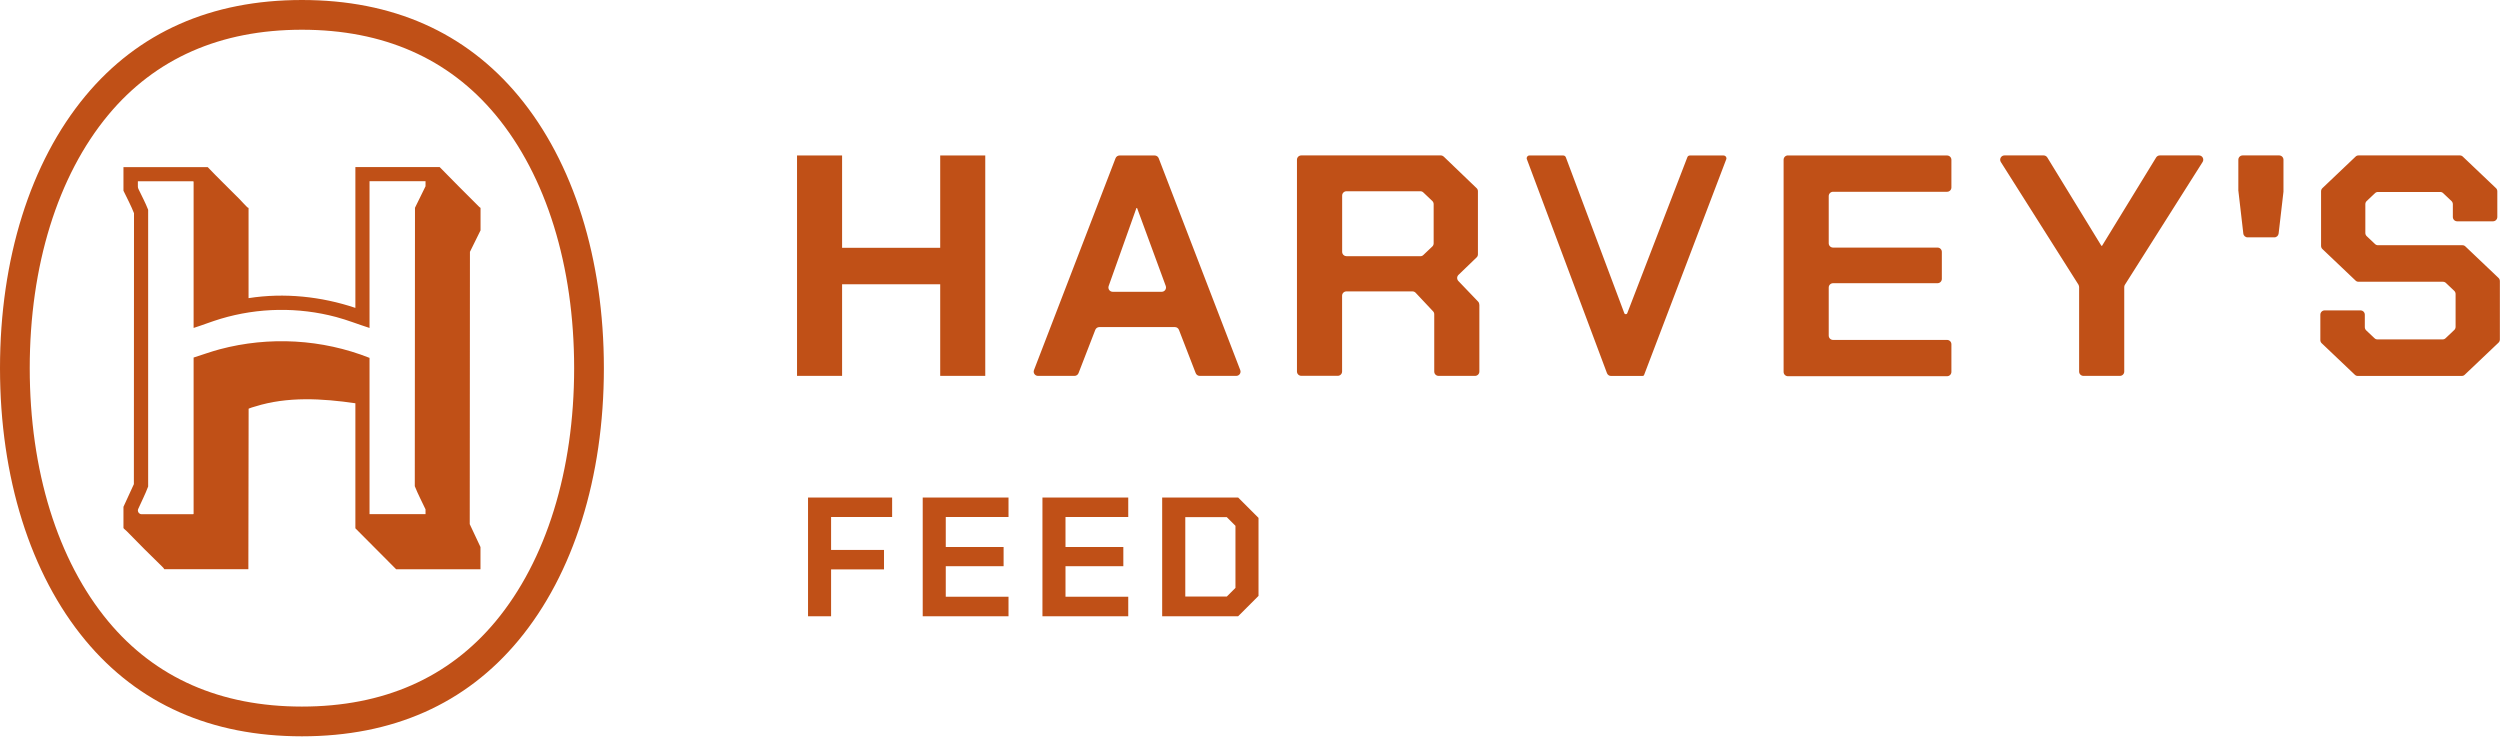
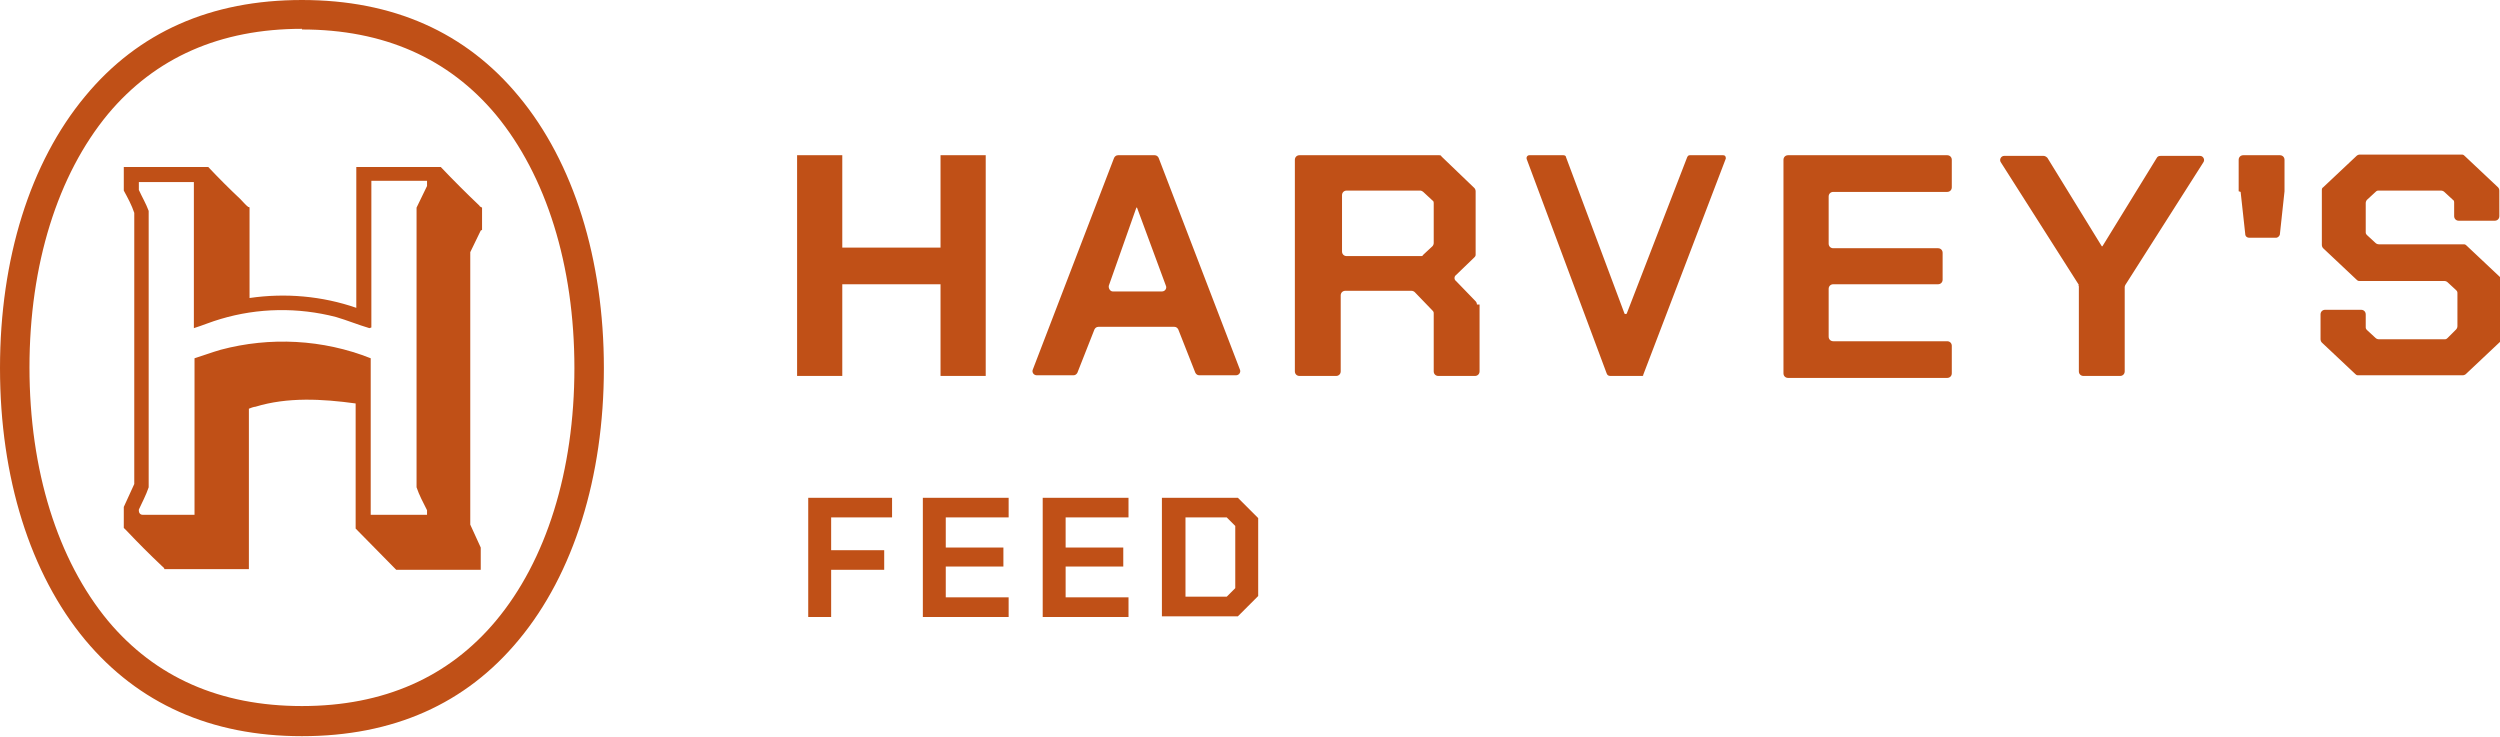
- <svg xmlns="http://www.w3.org/2000/svg" id="Layer_2" data-name="Layer 2" viewBox="0 0 381.7 112.43">
-   <defs>
-     <style>
-       .cls-1 {
-         fill: #c05017;
-       }
-     </style>
-   </defs>
-   <g id="Layer_1-2" data-name="Layer 1">
-     <path class="cls-1" d="M121.69,23.74h6.88v14.09h14.98v-14.09h6.88v33.65h-6.88v-13.99h-14.98v13.99h-6.88V23.74ZM170.92,23.74h5.38c.27,0,.51.17.61.42l12.45,32.34c.17.43-.15.89-.61.89h-5.58c-.27,0-.51-.17-.61-.42l-2.56-6.61c-.1-.25-.34-.42-.61-.42h-11.55c-.27,0-.51.17-.61.42l-2.56,6.61c-.1.25-.34.42-.61.42h-5.58c-.46,0-.78-.46-.61-.89l12.45-32.34c.1-.25.34-.42.61-.42ZM177.37,44.55c.46,0,.77-.45.62-.88l-4.38-11.91h-.1l-4.24,11.91c-.15.43.16.88.62.88h7.49ZM225.87,46.5v10.23c0,.36-.29.66-.66.66h-5.57c-.36,0-.66-.29-.66-.66v-8.75c0-.17-.06-.33-.18-.45l-2.66-2.83c-.12-.13-.3-.21-.48-.21h-10.09c-.36,0-.66.29-.66.66v11.57c0,.36-.29.66-.66.66h-5.57c-.36,0-.66-.29-.66-.66V24.39c0-.36.29-.66.66-.66h21.3c.17,0,.33.07.45.18l5.02,4.82c.13.12.2.29.2.47v9.63c0,.18-.07.35-.2.47l-2.77,2.67c-.26.25-.27.66-.02.93l3.01,3.14c.12.12.18.28.18.45ZM205.58,39.12h11.28c.17,0,.33-.06.45-.18l1.38-1.31c.13-.12.2-.3.2-.48v-5.98c0-.18-.07-.35-.2-.48l-1.38-1.31c-.12-.12-.28-.18-.45-.18h-11.28c-.36,0-.66.29-.66.66v8.59c0,.36.29.66.66.66ZM263.19,23.74h-5.18c-.18,0-.34.11-.39.28l-9.17,23.8c-.08.21-.37.2-.45,0l-8.93-23.81c-.06-.16-.22-.27-.39-.27h-5.17c-.29,0-.49.29-.39.56l12.23,32.67c.1.26.34.43.61.43h4.84c.1,0,.19-.06.22-.15l12.55-32.95c.09-.27-.11-.55-.39-.55ZM272.98,23.74h24.3c.36,0,.66.29.66.66v4.22c0,.36-.29.66-.66.66h-17.41c-.36,0-.66.29-.66.66v7.2c0,.36.29.66.66.66h15.95c.36,0,.66.29.66.66v4.12c0,.36-.29.66-.66.66h-15.95c-.36,0-.66.29-.66.66v7.34c0,.36.29.66.66.66h17.41c.36,0,.66.29.66.66v4.22c0,.36-.29.66-.66.66h-24.3c-.36,0-.66-.29-.66-.66V24.39c0-.36.29-.66.66-.66ZM317.35,43.48l-11.86-18.74c-.28-.44.04-1.01.55-1.01h5.98c.23,0,.44.12.56.31l8.26,13.49h.1l8.26-13.49c.12-.19.33-.31.56-.31h5.98c.52,0,.83.57.55,1.01l-11.86,18.74c-.07.1-.1.23-.1.35v12.9c0,.36-.29.66-.66.66h-5.57c-.36,0-.66-.29-.66-.66v-12.9c0-.12-.04-.25-.1-.35ZM341.75,29.18v-4.79c0-.36.29-.66.66-.66h5.57c.36,0,.66.29.66.66v4.79s0,.05,0,.08l-.74,6.4c-.04.33-.32.58-.65.58h-4.09c-.33,0-.61-.25-.65-.58l-.74-6.4s0-.05,0-.08ZM354.27,51.92v-3.87c0-.36.29-.66.66-.66h5.47c.36,0,.66.29.66.66v1.9c0,.18.07.35.2.48l1.28,1.21c.12.12.28.18.45.18h9.95c.17,0,.33-.06.45-.18l1.33-1.26c.13-.12.2-.3.2-.48v-5.01c0-.18-.07-.35-.2-.48l-1.28-1.21c-.12-.12-.28-.18-.45-.18h-12.89c-.17,0-.33-.06-.45-.18l-5.07-4.82c-.13-.12-.2-.3-.2-.48v-8.33c0-.18.07-.35.2-.48l5.07-4.82c.12-.12.28-.18.45-.18h15.47c.17,0,.33.06.45.18l5.07,4.82c.13.12.2.3.2.48v3.92c0,.36-.29.66-.66.66h-5.47c-.36,0-.66-.29-.66-.66v-1.95c0-.18-.07-.35-.2-.48l-1.28-1.21c-.12-.12-.28-.18-.45-.18h-9.5c-.17,0-.33.06-.45.18l-1.28,1.21c-.13.12-.2.3-.2.48v4.39c0,.18.07.35.2.48l1.28,1.21c.12.12.28.18.45.18h12.89c.17,0,.33.06.45.18l5.07,4.82c.13.12.2.3.2.48v8.91c0,.18-.07.35-.2.48l-5.17,4.91c-.12.12-.28.18-.45.18h-15.87c-.17,0-.33-.06-.45-.18l-5.07-4.82c-.13-.12-.2-.3-.2-.48ZM46.1,4.54c12.45,0,22.4,4.38,29.58,13.02,7.73,9.31,11.98,23.03,11.98,38.65s-4.26,29.35-11.98,38.65c-7.18,8.64-17.13,13.02-29.58,13.02s-22.4-4.38-29.58-13.02c-7.73-9.31-11.98-23.03-11.98-38.65s4.26-29.35,11.98-38.65c7.18-8.64,17.13-13.02,29.58-13.02M46.1,0c-13.86,0-24.99,4.93-33.07,14.66C4.63,24.78,0,39.54,0,56.21s4.63,31.43,13.03,41.55c8.08,9.73,19.21,14.66,33.07,14.66s24.99-4.93,33.07-14.66c8.4-10.12,13.03-24.87,13.03-41.55s-4.63-31.43-13.03-41.55C71.08,4.93,59.96,0,46.1,0h0ZM73.36,35.19l-1.61,3.26-.03,41.58,1.64,3.49v3.4h-12.87s-6.23-6.26-6.23-6.26v-19.09s0,0,0,0c-5.09-.74-10.39-1.05-15.29.49-.21.06-.81.23-.95.31-.02.01-.05.02-.06.05l-.04,24.49h-12.84c-.08-.17-.24-.33-.38-.46-1.8-1.74-3.58-3.53-5.32-5.32-.07-.07-.53-.46-.53-.51v-3.24s1.59-3.46,1.59-3.46l.02-41.37c-.46-1.17-1.06-2.29-1.61-3.43v-3.6h12.87c1.57,1.66,3.25,3.26,4.86,4.89.37.38.8.88,1.18,1.24.02.02.19.09.19.1v13.77c5.45-.85,11.1-.26,16.31,1.49v-21.5s12.87,0,12.87,0c1.93,1.99,3.91,3.95,5.88,5.92.1.1.23.25.36.31v3.43ZM56.42,50.07s0,0,0,0c-1.71-.54-3.37-1.21-5.1-1.67-5.78-1.54-11.89-1.44-17.62.27-1.4.42-2.75.96-4.14,1.4v-22.33s-.06-.06-.06-.06h-8.45s0,.81,0,.81c0,.12.03.24.08.35.5,1.06,1.07,2.1,1.49,3.19v42.25c-.43,1.17-1.02,2.29-1.52,3.43-.03.07-.05.15-.05.23h0c0,.31.25.57.57.57h7.88s.06-.06.06-.06v-23.86c1.33-.42,2.64-.9,3.98-1.26,7.55-2.01,15.63-1.56,22.88,1.31v23.86s8.55,0,8.55,0v-.73c-.55-1.18-1.17-2.34-1.64-3.54l.03-42.51,1.61-3.28v-.77s-8.55,0-8.55,0v22.39ZM123.37,75.96h12.84v2.98h-9.32v5.02h8.08v2.98h-8.08v7.15h-3.52v-18.13ZM140.88,75.96h13.1v2.98h-9.58v4.58h8.83v2.93h-8.83v4.66h9.58v2.98h-13.1v-18.13ZM159.16,75.96h13.1v2.98h-9.58v4.58h8.83v2.93h-8.83v4.66h9.58v2.98h-13.1v-18.13ZM177.44,75.96h11.6l3.11,3.11v11.91l-3.11,3.11h-11.6v-18.13ZM187.31,91.08l1.32-1.32v-9.48l-1.32-1.32h-6.34v12.12h6.34Z" />
+ <svg xmlns="http://www.w3.org/2000/svg" id="a" viewBox="0 0 381.7 112.4">
+   <g id="b">
+     <path d="M121.7,23.7h6.9v14.1h15v-14.1h6.9v33.7h-6.9v-14h-15v14h-6.9s0-33.6,0-33.6ZM170.9,23.7h5.4c.3,0,.5.2.6.4l12.4,32.3c.2.4-.1.9-.6.9h-5.6c-.3,0-.5-.2-.6-.4l-2.6-6.6c-.1-.2-.3-.4-.6-.4h-11.6c-.3,0-.5.2-.6.4l-2.6,6.6c-.1.2-.3.4-.6.4h-5.6c-.5,0-.8-.5-.6-.9l12.4-32.3c.1-.2.3-.4.6-.4h0ZM177.4,44.5c.5,0,.8-.5.6-.9l-4.4-11.9h-.1l-4.2,11.9c-.1.4.2.9.6.9h7.5,0ZM225.9,46.5v10.2c0,.4-.3.7-.7.7h-5.6c-.4,0-.7-.3-.7-.7v-8.8c0-.2,0-.3-.2-.5l-2.7-2.8c-.1-.1-.3-.2-.5-.2h-10.1c-.4,0-.7.3-.7.7v11.6c0,.4-.3.7-.7.7h-5.6c-.4,0-.7-.3-.7-.7V24.4c0-.4.3-.7.7-.7h21.3c.2,0,.3,0,.4.2l5,4.8c.1.1.2.3.2.5v9.6c0,.2,0,.3-.2.5l-2.8,2.7c-.3.2-.3.7,0,.9l3,3.1c.1.1.2.3.2.5h0ZM205.6,39.1h11.3c.2,0,.3,0,.4-.2l1.4-1.3c.1-.1.2-.3.2-.5v-6c0-.2,0-.4-.2-.5l-1.4-1.3c-.1-.1-.3-.2-.4-.2h-11.3c-.4,0-.7.3-.7.7v8.6c0,.4.3.7.7.7h0ZM263.2,23.7h-5.2c-.2,0-.3.1-.4.3l-9.2,23.8c0,.2-.4.2-.4,0l-8.9-23.8c0-.2-.2-.3-.4-.3h-5.2c-.3,0-.5.3-.4.6l12.2,32.7c.1.3.3.4.6.4h4.8c.1,0,.2,0,.2-.2l12.6-33c0-.3-.1-.5-.4-.5h0ZM273,23.7h24.3c.4,0,.7.3.7.7v4.2c0,.4-.3.7-.7.7h-17.4c-.4,0-.7.3-.7.7v7.2c0,.4.3.7.7.7h16c.4,0,.7.3.7.7v4.1c0,.4-.3.7-.7.7h-16c-.4,0-.7.3-.7.7v7.3c0,.4.3.7.7.7h17.4c.4,0,.7.3.7.7v4.2c0,.4-.3.7-.7.7h-24.3c-.4,0-.7-.3-.7-.7V24.4c0-.4.3-.7.7-.7h0ZM317.4,43.5l-11.9-18.7c-.3-.4,0-1,.5-1h6c.2,0,.4.1.6.3l8.3,13.5h.1l8.3-13.5c.1-.2.3-.3.6-.3h6c.5,0,.8.6.5,1l-11.9,18.7c0,0-.1.2-.1.3v12.9c0,.4-.3.7-.7.7h-5.6c-.4,0-.7-.3-.7-.7v-12.9c0-.1,0-.2-.1-.3h0ZM341.8,29.2v-4.8c0-.4.3-.7.7-.7h5.6c.4,0,.7.3.7.7v4.8h0c0,0-.7,6.5-.7,6.5,0,.3-.3.6-.6.6h-4.1c-.3,0-.6-.2-.6-.6l-.7-6.4h0c0,0,0,0,0,0ZM354.3,51.9v-3.9c0-.4.3-.7.7-.7h5.5c.4,0,.7.3.7.7v1.9c0,.2,0,.3.2.5l1.3,1.2c.1.1.3.2.5.2h10c.2,0,.3,0,.5-.2l1.3-1.3c.1-.1.2-.3.2-.5v-5c0-.2,0-.3-.2-.5l-1.3-1.2c-.1-.1-.3-.2-.5-.2h-12.9c-.2,0-.3,0-.5-.2l-5.1-4.8c-.1-.1-.2-.3-.2-.5v-8.3c0-.2,0-.4.2-.5l5.1-4.8c.1-.1.3-.2.5-.2h15.5c.2,0,.3,0,.5.2l5.1,4.8c.1.1.2.3.2.5v3.9c0,.4-.3.7-.7.7h-5.5c-.4,0-.7-.3-.7-.7v-2c0-.2,0-.4-.2-.5l-1.3-1.2c-.1-.1-.3-.2-.5-.2h-9.5c-.2,0-.3,0-.5.2l-1.3,1.2c-.1.1-.2.3-.2.5v4.4c0,.2,0,.3.2.5l1.3,1.2c.1.1.3.2.5.2h12.9c.2,0,.3,0,.5.2l5.1,4.8c.1.1.2.3.2.5v8.9c0,.2,0,.3-.2.5l-5.2,4.9c-.1.1-.3.2-.5.2h-15.9c-.2,0-.3,0-.5-.2l-5.1-4.8c-.1-.1-.2-.3-.2-.5ZM46.1,4.5c12.5,0,22.4,4.4,29.6,13,7.7,9.3,12,23,12,38.7s-4.3,29.4-12,38.6c-7.2,8.6-17.1,13-29.6,13s-22.4-4.4-29.6-13c-7.7-9.3-12-23-12-38.7s4.3-29.4,12-38.7c7.2-8.6,17.1-13,29.6-13M46.1,0c-13.9,0-25,4.9-33.1,14.7C4.6,24.8,0,39.5,0,56.2s4.6,31.4,13,41.5c8.1,9.7,19.2,14.7,33.1,14.7s25-4.9,33.1-14.7c8.4-10.1,13-24.9,13-41.5s-4.6-31.4-13-41.5C71.1,4.9,60,0,46.1,0h0ZM73.4,35.2l-1.6,3.3v41.6s1.6,3.5,1.6,3.5v3.4h-12.9l-6.2-6.3v-19.1h0c-5.1-.7-10.4-1-15.3.5-.2,0-.8.2-1,.3,0,0,0,0,0,0v24.5h-12.9c0-.2-.2-.3-.4-.5-1.8-1.7-3.6-3.5-5.3-5.3,0,0-.5-.5-.5-.5v-3.2l1.6-3.5v-41.4c-.4-1.2-1-2.3-1.6-3.4v-3.6h12.9c1.6,1.7,3.2,3.3,4.9,4.9.4.4.8.9,1.2,1.2,0,0,.2,0,.2.1v13.8c5.5-.8,11.1-.3,16.3,1.5v-21.5h12.9c1.9,2,3.9,4,5.9,5.9,0,.1.2.2.4.3v3.4h0ZM56.4,50.1h0c-1.7-.5-3.4-1.2-5.1-1.7-5.8-1.5-11.9-1.4-17.6.3-1.4.4-2.8,1-4.1,1.4v-22.3h0c0,0-8.4,0-8.4,0v.8c0,.1,0,.2,0,.4.5,1.1,1.1,2.1,1.5,3.2v42.2c-.4,1.2-1,2.3-1.5,3.4,0,0,0,.2,0,.2h0c0,.3.2.6.6.6h7.9v-23.9c1.3-.4,2.6-.9,4-1.3,7.5-2,15.6-1.6,22.9,1.3v23.9h8.6v-.7c-.6-1.2-1.2-2.3-1.6-3.5V31.7s1.6-3.3,1.6-3.3v-.8h-8.5v22.4h0ZM123.4,76h12.8v3h-9.3v5h8.1v3h-8.1v7.2h-3.5v-18.1ZM140.9,76h13.1v3h-9.6v4.6h8.8v2.9h-8.8v4.7h9.6v3h-13.1v-18.1ZM159.2,76h13.1v3h-9.6v4.6h8.8v2.9h-8.8v4.7h9.6v3h-13.1v-18.1ZM177.4,76h11.6l3.1,3.1v11.9l-3.1,3.1h-11.6v-18.1ZM187.3,91.1l1.3-1.3v-9.5l-1.3-1.3h-6.3v12.1h6.3Z" style="fill:#c05017;" />
  </g>
</svg>
